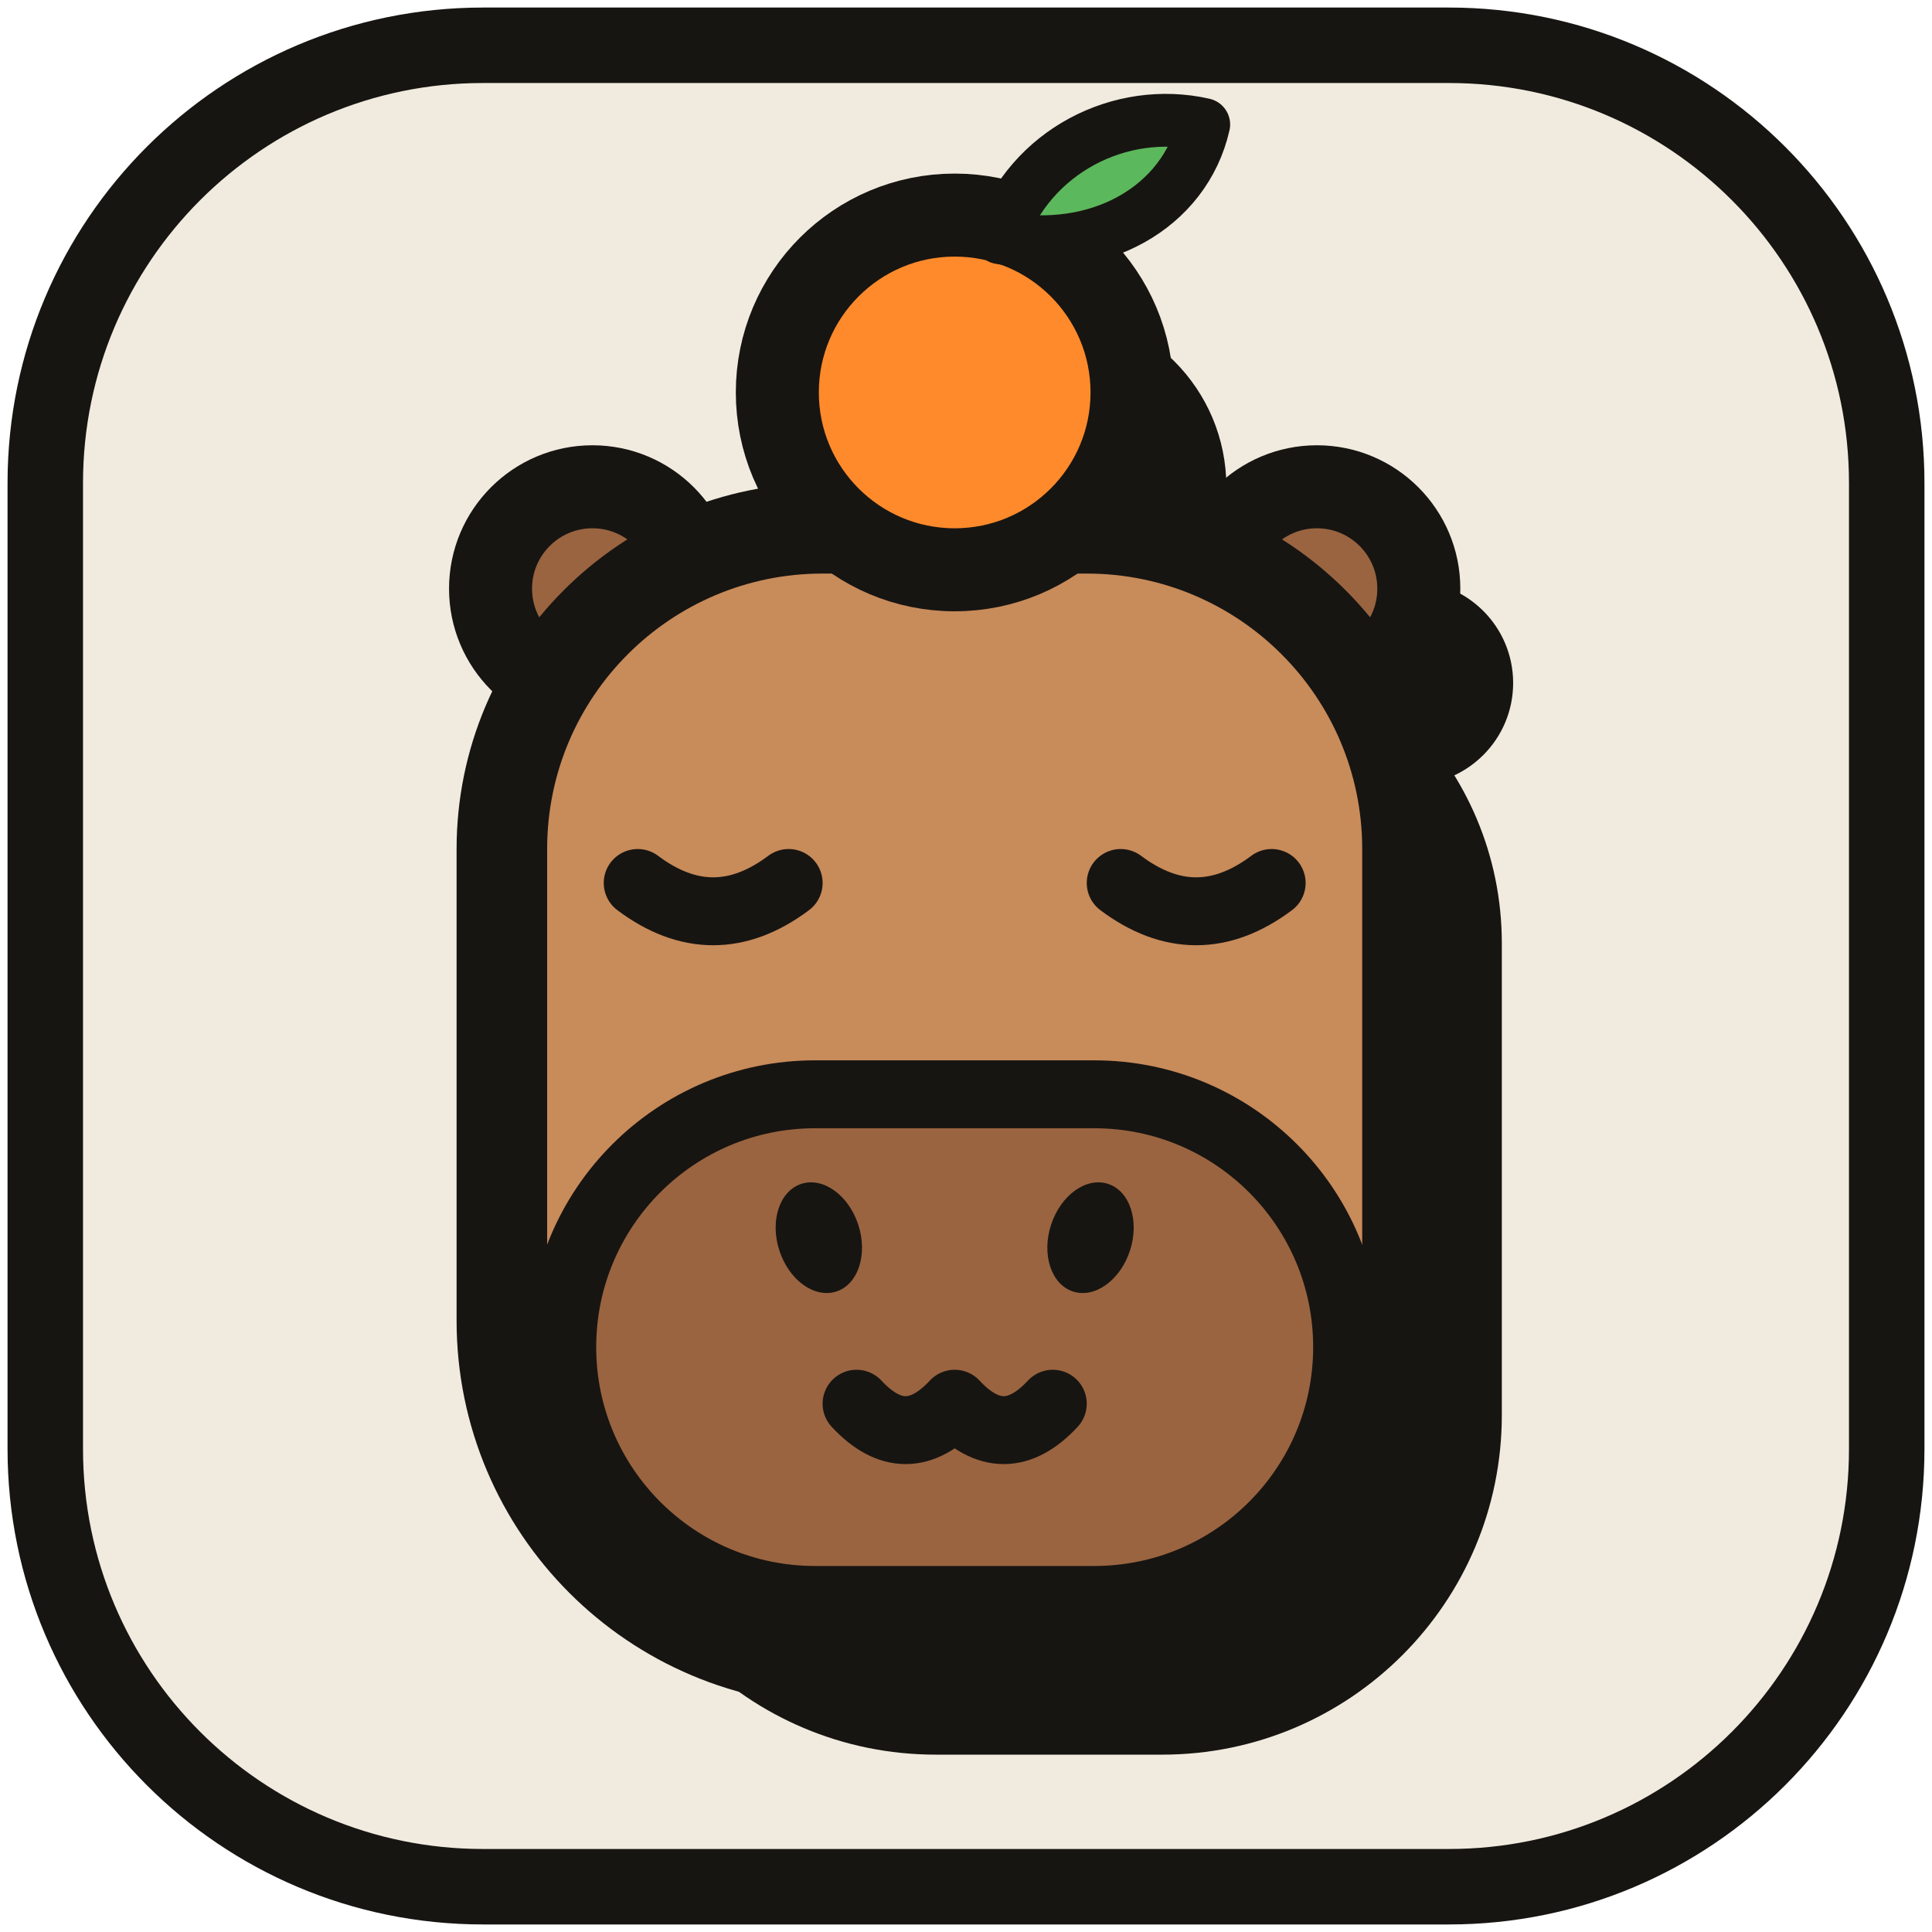
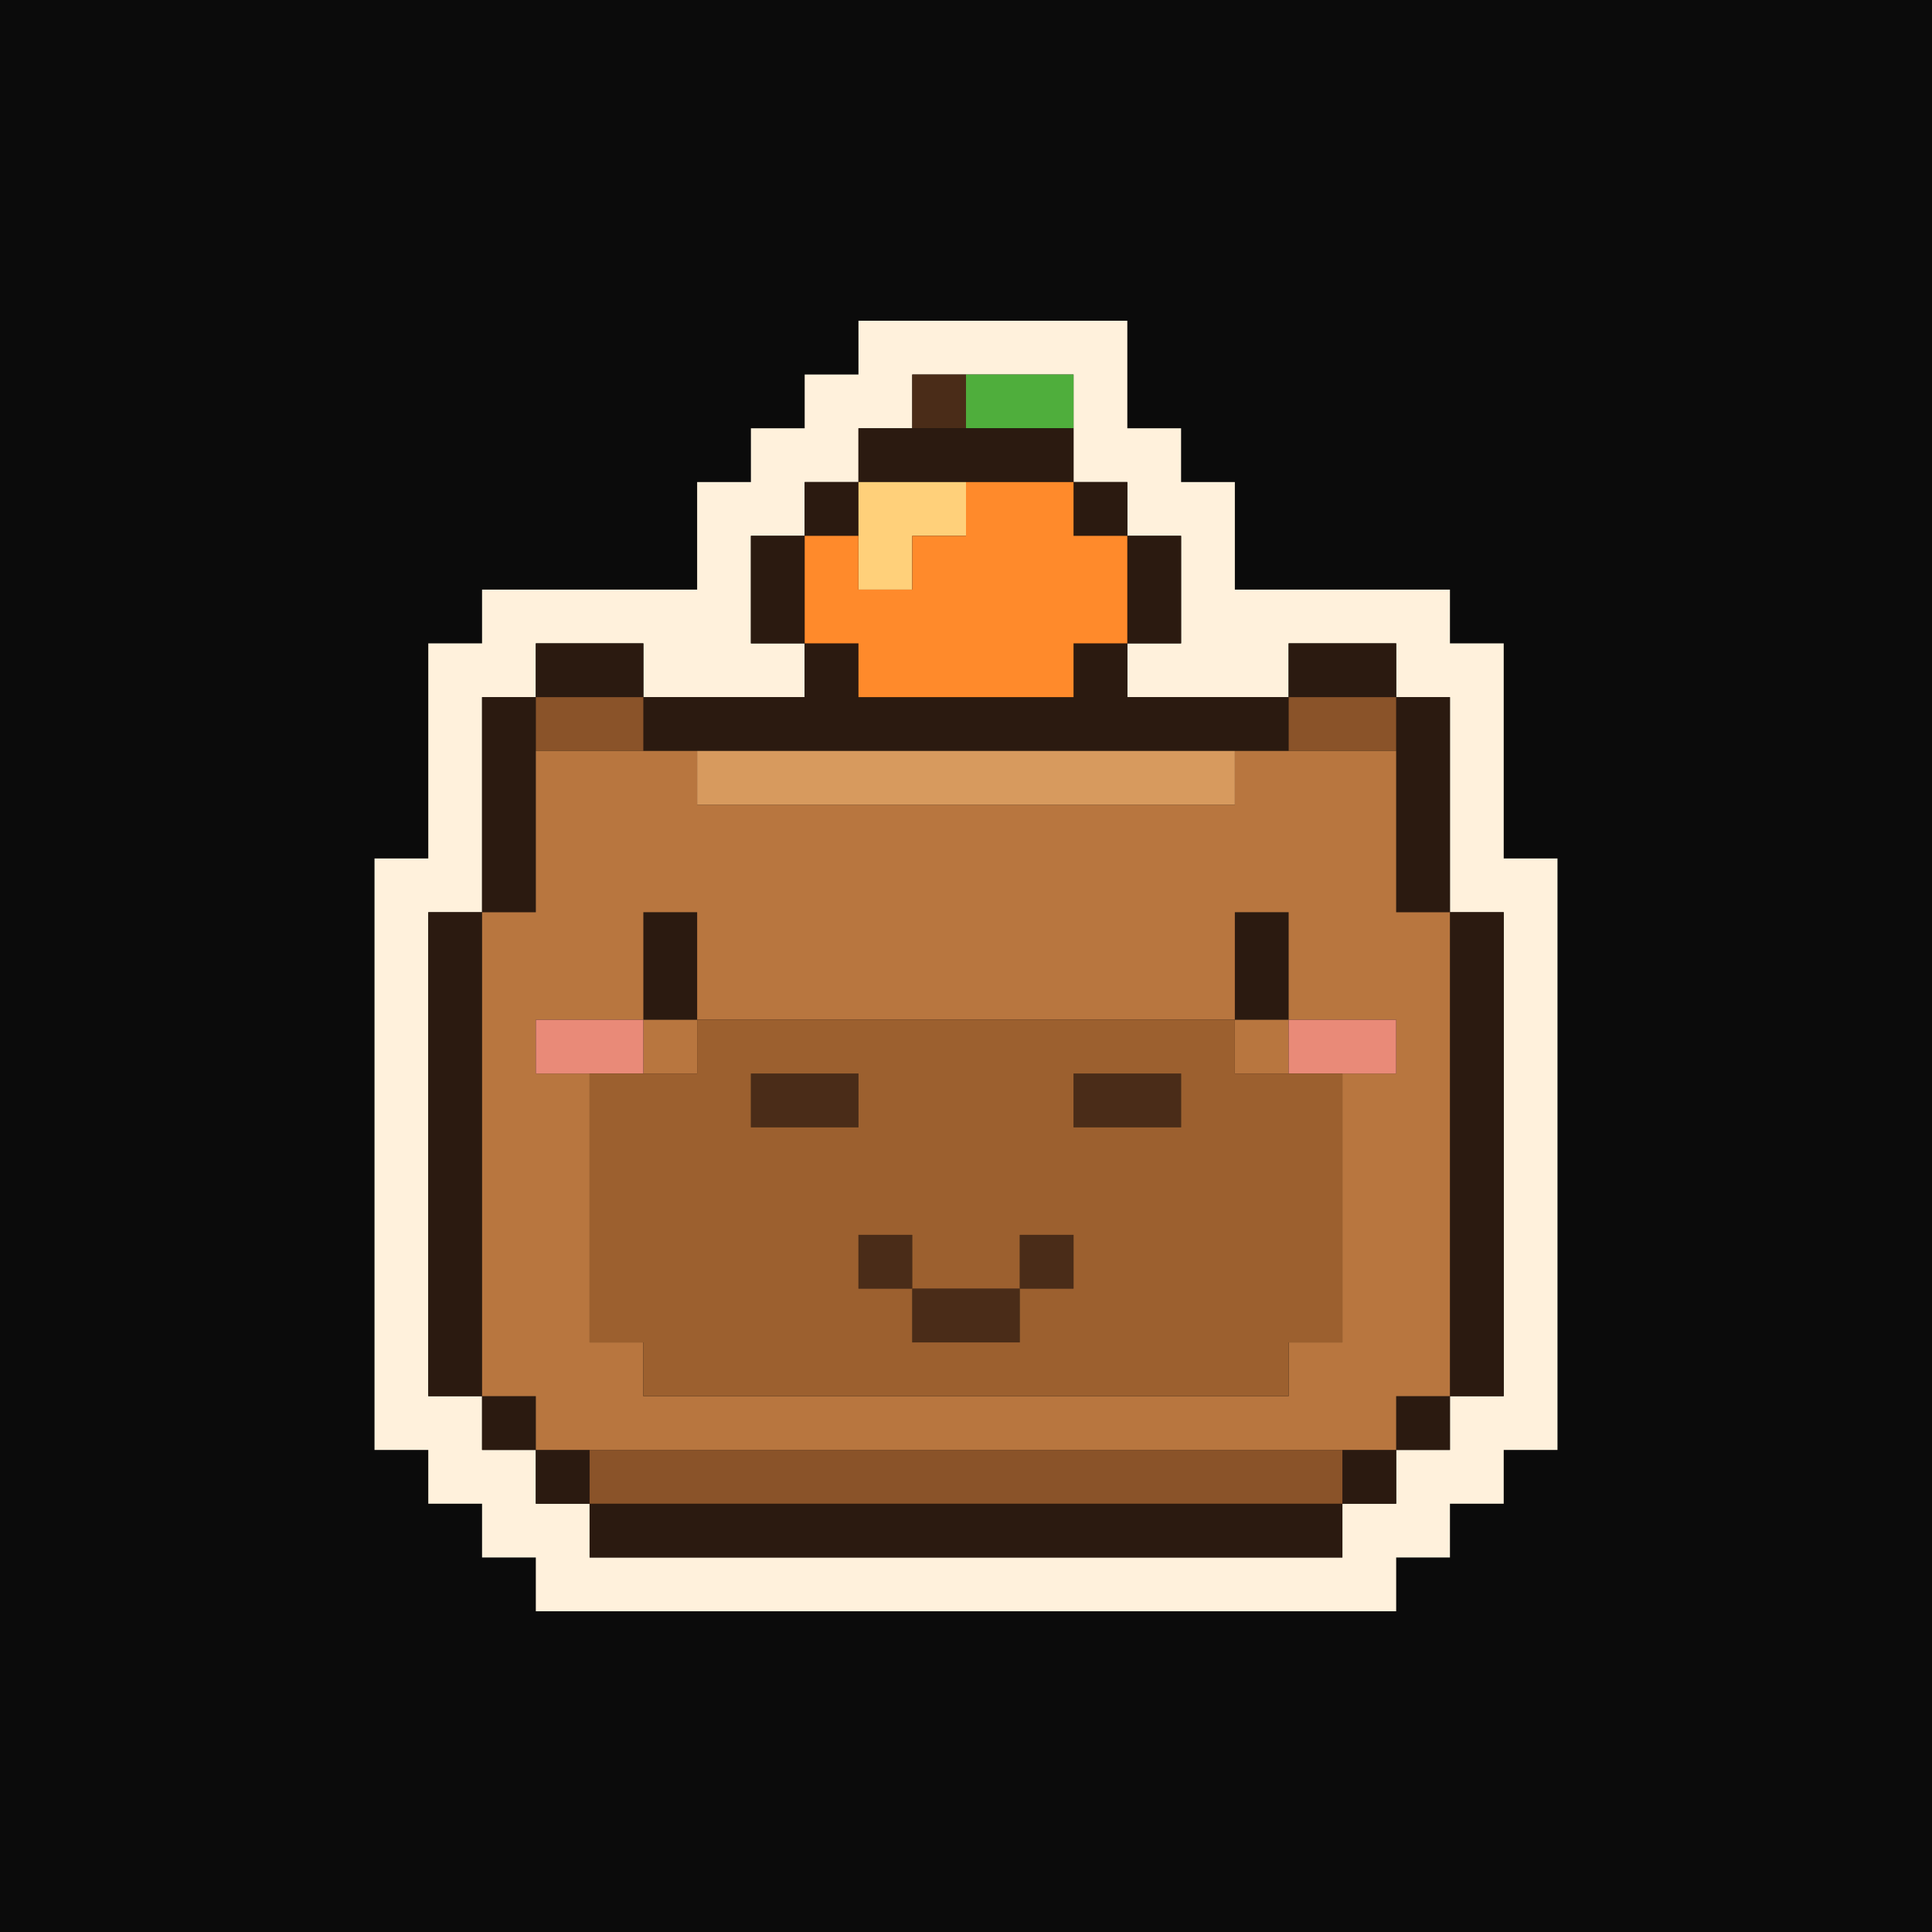
- <svg xmlns="http://www.w3.org/2000/svg" viewBox="0 0 512 512">
-   <rect x="12" y="12" width="488" height="488" rx="116" fill="#f1ebdf" stroke="#171512" stroke-width="20" />
-   <g transform="translate(23 20) scale(10)" stroke-linejoin="round">
-     <g transform="translate(2.5 2.5)" fill="#171512">
-       <circle cx="13.4" cy="13.6" r="2.7" />
-       <circle cx="32.6" cy="13.6" r="2.7" />
-       <path d="M11 20.5a8.5 8.5 0 0 1 8.5-8.5h7a8.5 8.5 0 0 1 8.5 8.5V33a9 9 0 0 1-9 9h-6a9 9 0 0 1-9-9Z" />
-       <circle cx="23" cy="8.4" r="4.7" />
-     </g>
-     <g fill="#9a6440" stroke="#171512" stroke-width="2.2">
-       <circle cx="13.4" cy="13.6" r="2.7" />
-       <circle cx="32.6" cy="13.6" r="2.7" />
-     </g>
-     <path d="M11 20.5a8.5 8.5 0 0 1 8.5-8.5h7a8.5 8.5 0 0 1 8.5 8.5V33a9 9 0 0 1-9 9h-6a9 9 0 0 1-9-9Z" fill="#c88b5a" stroke="#171512" stroke-width="2.4" />
-     <rect x="12.6" y="27" width="20.8" height="13.4" rx="6.7" fill="#9a6440" stroke="#171512" stroke-width="1.8" />
-     <g fill="#171512">
-       <ellipse cx="19.4" cy="30.8" rx="1.1" ry="1.5" transform="rotate(-18 19.4 30.8)" />
-       <ellipse cx="26.6" cy="30.8" rx="1.1" ry="1.5" transform="rotate(18 26.6 30.8)" />
-     </g>
-     <g fill="none" stroke="#171512" stroke-width="1.8" stroke-linecap="round">
-       <path d="M14.6 21.4q2 1.5 4 0M27.4 21.4q2 1.5 4 0" />
-       <path d="M20.4 35.2q1.3 1.4 2.6 0q1.3 1.4 2.6 0" />
-     </g>
-     <circle cx="23" cy="8.4" r="4.7" fill="#ff8a2b" stroke="#171512" stroke-width="2.2" />
-     <path d="M24.2 4.3c.8-2.3 3.2-3.5 5.4-3-.5 2.2-2.8 3.5-5.4 3Z" fill="#5cb85c" stroke="#171512" stroke-width="1.4" />
+ <svg xmlns="http://www.w3.org/2000/svg" version="1.2" baseProfile="tiny-ps" viewBox="0 0 512 512">
+   <rect width="512" height="512" fill="#0b0b0b" />
+   <g transform="translate(64 64) scale(0.75)">
+     <path fill="#fff1dc" d="M218 28h19v19h-19zM237 28h19v19h-19zM256 28h19v19h-19zM275 28h19v19h-19zM294 28h19v19h-19zM199 47h19v19h-19zM218 47h19v19h-19zM294 47h19v19h-19zM180 66h19v19h-19zM199 66h19v19h-19zM294 66h19v19h-19zM313 66h19v19h-19zM161 85h19v19h-19zM180 85h19v19h-19zM313 85h19v19h-19zM332 85h19v19h-19zM161 104h19v19h-19zM332 104h19v19h-19zM85 123h19v19h-19zM104 123h19v19h-19zM123 123h19v19h-19zM142 123h19v19h-19zM161 123h19v19h-19zM332 123h19v19h-19zM351 123h19v19h-19zM370 123h19v19h-19zM389 123h19v19h-19zM408 123h19v19h-19zM66 142h19v19h-19zM85 142h19v19h-19zM142 142h19v19h-19zM161 142h19v19h-19zM180 142h19v19h-19zM313 142h19v19h-19zM332 142h19v19h-19zM351 142h19v19h-19zM408 142h19v19h-19zM427 142h19v19h-19zM66 161h19v19h-19zM427 161h19v19h-19zM66 180h19v19h-19zM427 180h19v19h-19zM66 199h19v19h-19zM427 199h19v19h-19zM47 218h19v19h-19zM66 218h19v19h-19zM427 218h19v19h-19zM446 218h19v19h-19zM47 237h19v19h-19zM446 237h19v19h-19zM47 256h19v19h-19zM446 256h19v19h-19zM47 275h19v19h-19zM446 275h19v19h-19zM47 294h19v19h-19zM446 294h19v19h-19zM47 313h19v19h-19zM446 313h19v19h-19zM47 332h19v19h-19zM446 332h19v19h-19zM47 351h19v19h-19zM446 351h19v19h-19zM47 370h19v19h-19zM446 370h19v19h-19zM47 389h19v19h-19zM446 389h19v19h-19zM47 408h19v19h-19zM66 408h19v19h-19zM427 408h19v19h-19zM446 408h19v19h-19zM66 427h19v19h-19zM85 427h19v19h-19zM408 427h19v19h-19zM427 427h19v19h-19zM85 446h19v19h-19zM104 446h19v19h-19zM389 446h19v19h-19zM408 446h19v19h-19zM104 465h19v19h-19zM123 465h19v19h-19zM142 465h19v19h-19zM161 465h19v19h-19zM180 465h19v19h-19zM199 465h19v19h-19zM218 465h19v19h-19zM237 465h19v19h-19zM256 465h19v19h-19zM275 465h19v19h-19zM294 465h19v19h-19zM313 465h19v19h-19zM332 465h19v19h-19zM351 465h19v19h-19zM370 465h19v19h-19zM389 465h19v19h-19z" />
+     <path fill="#4a2c18" d="M237 47h19v19h-19zM180 294h19v19h-19zM199 294h19v19h-19zM294 294h19v19h-19zM313 294h19v19h-19zM218 351h19v19h-19zM275 351h19v19h-19zM237 370h19v19h-19zM256 370h19v19h-19z" />
+     <path fill="#4fae3c" d="M256 47h19v19h-19zM275 47h19v19h-19z" />
+     <path fill="#2b1a10" d="M218 66h19v19h-19zM237 66h19v19h-19zM256 66h19v19h-19zM275 66h19v19h-19zM199 85h19v19h-19zM294 85h19v19h-19zM180 104h19v19h-19zM313 104h19v19h-19zM180 123h19v19h-19zM313 123h19v19h-19zM104 142h19v19h-19zM123 142h19v19h-19zM199 142h19v19h-19zM294 142h19v19h-19zM370 142h19v19h-19zM389 142h19v19h-19zM85 161h19v19h-19zM142 161h19v19h-19zM161 161h19v19h-19zM180 161h19v19h-19zM199 161h19v19h-19zM218 161h19v19h-19zM237 161h19v19h-19zM256 161h19v19h-19zM275 161h19v19h-19zM294 161h19v19h-19zM313 161h19v19h-19zM332 161h19v19h-19zM351 161h19v19h-19zM408 161h19v19h-19zM85 180h19v19h-19zM408 180h19v19h-19zM85 199h19v19h-19zM408 199h19v19h-19zM85 218h19v19h-19zM408 218h19v19h-19zM66 237h19v19h-19zM142 237h19v19h-19zM351 237h19v19h-19zM427 237h19v19h-19zM66 256h19v19h-19zM142 256h19v19h-19zM351 256h19v19h-19zM427 256h19v19h-19zM66 275h19v19h-19zM427 275h19v19h-19zM66 294h19v19h-19zM427 294h19v19h-19zM66 313h19v19h-19zM427 313h19v19h-19zM66 332h19v19h-19zM427 332h19v19h-19zM66 351h19v19h-19zM427 351h19v19h-19zM66 370h19v19h-19zM427 370h19v19h-19zM66 389h19v19h-19zM427 389h19v19h-19zM85 408h19v19h-19zM408 408h19v19h-19zM104 427h19v19h-19zM389 427h19v19h-19zM123 446h19v19h-19zM142 446h19v19h-19zM161 446h19v19h-19zM180 446h19v19h-19zM199 446h19v19h-19zM218 446h19v19h-19zM237 446h19v19h-19zM256 446h19v19h-19zM275 446h19v19h-19zM294 446h19v19h-19zM313 446h19v19h-19zM332 446h19v19h-19zM351 446h19v19h-19zM370 446h19v19h-19z" />
+     <path fill="#ffd07a" d="M218 85h19v19h-19zM237 85h19v19h-19zM218 104h19v19h-19z" />
+     <path fill="#ff8a2b" d="M256 85h19v19h-19zM275 85h19v19h-19zM199 104h19v19h-19zM237 104h19v19h-19zM256 104h19v19h-19zM275 104h19v19h-19zM294 104h19v19h-19zM199 123h19v19h-19zM218 123h19v19h-19zM237 123h19v19h-19zM256 123h19v19h-19zM275 123h19v19h-19zM294 123h19v19h-19zM218 142h19v19h-19zM237 142h19v19h-19zM256 142h19v19h-19zM275 142h19v19h-19z" />
+     <path fill="#8a5329" d="M104 161h19v19h-19zM123 161h19v19h-19zM370 161h19v19h-19zM389 161h19v19h-19zM123 427h19v19h-19zM142 427h19v19h-19zM161 427h19v19h-19zM180 427h19v19h-19zM199 427h19v19h-19zM218 427h19v19h-19zM237 427h19v19h-19zM256 427h19v19h-19zM275 427h19v19h-19zM294 427h19v19h-19zM313 427h19v19h-19zM332 427h19v19h-19zM351 427h19v19h-19zM370 427h19v19h-19z" />
+     <path fill="#b8763f" d="M104 180h19v19h-19zM123 180h19v19h-19zM142 180h19v19h-19zM351 180h19v19h-19zM370 180h19v19h-19zM389 180h19v19h-19zM104 199h19v19h-19zM123 199h19v19h-19zM142 199h19v19h-19zM161 199h19v19h-19zM180 199h19v19h-19zM199 199h19v19h-19zM218 199h19v19h-19zM237 199h19v19h-19zM256 199h19v19h-19zM275 199h19v19h-19zM294 199h19v19h-19zM313 199h19v19h-19zM332 199h19v19h-19zM351 199h19v19h-19zM370 199h19v19h-19zM389 199h19v19h-19zM104 218h19v19h-19zM123 218h19v19h-19zM142 218h19v19h-19zM161 218h19v19h-19zM180 218h19v19h-19zM199 218h19v19h-19zM218 218h19v19h-19zM237 218h19v19h-19zM256 218h19v19h-19zM275 218h19v19h-19zM294 218h19v19h-19zM313 218h19v19h-19zM332 218h19v19h-19zM351 218h19v19h-19zM370 218h19v19h-19zM389 218h19v19h-19zM85 237h19v19h-19zM104 237h19v19h-19zM123 237h19v19h-19zM161 237h19v19h-19zM180 237h19v19h-19zM199 237h19v19h-19zM218 237h19v19h-19zM237 237h19v19h-19zM256 237h19v19h-19zM275 237h19v19h-19zM294 237h19v19h-19zM313 237h19v19h-19zM332 237h19v19h-19zM370 237h19v19h-19zM389 237h19v19h-19zM408 237h19v19h-19zM85 256h19v19h-19zM104 256h19v19h-19zM123 256h19v19h-19zM161 256h19v19h-19zM180 256h19v19h-19zM199 256h19v19h-19zM218 256h19v19h-19zM237 256h19v19h-19zM256 256h19v19h-19zM275 256h19v19h-19zM294 256h19v19h-19zM313 256h19v19h-19zM332 256h19v19h-19zM370 256h19v19h-19zM389 256h19v19h-19zM408 256h19v19h-19zM85 275h19v19h-19zM142 275h19v19h-19zM351 275h19v19h-19zM408 275h19v19h-19zM85 294h19v19h-19zM104 294h19v19h-19zM389 294h19v19h-19zM408 294h19v19h-19zM85 313h19v19h-19zM104 313h19v19h-19zM389 313h19v19h-19zM408 313h19v19h-19zM85 332h19v19h-19zM104 332h19v19h-19zM389 332h19v19h-19zM408 332h19v19h-19zM85 351h19v19h-19zM104 351h19v19h-19zM389 351h19v19h-19zM408 351h19v19h-19zM85 370h19v19h-19zM104 370h19v19h-19zM389 370h19v19h-19zM408 370h19v19h-19zM85 389h19v19h-19zM104 389h19v19h-19zM123 389h19v19h-19zM370 389h19v19h-19zM389 389h19v19h-19zM408 389h19v19h-19zM104 408h19v19h-19zM123 408h19v19h-19zM142 408h19v19h-19zM161 408h19v19h-19zM180 408h19v19h-19zM199 408h19v19h-19zM218 408h19v19h-19zM237 408h19v19h-19zM256 408h19v19h-19zM275 408h19v19h-19zM294 408h19v19h-19zM313 408h19v19h-19zM332 408h19v19h-19zM351 408h19v19h-19zM370 408h19v19h-19zM389 408h19v19h-19z" />
+     <path fill="#d79a5e" d="M161 180h19v19h-19zM180 180h19v19h-19zM199 180h19v19h-19zM218 180h19v19h-19zM237 180h19v19h-19zM256 180h19v19h-19zM275 180h19v19h-19zM294 180h19v19h-19zM313 180h19v19h-19zM332 180h19v19h-19z" />
+     <path fill="#e98a78" d="M104 275h19v19h-19zM123 275h19v19h-19zM370 275h19v19h-19zM389 275h19v19h-19z" />
+     <path fill="#9c602f" d="M161 275h19v19h-19zM180 275h19v19h-19zM199 275h19v19h-19zM218 275h19v19h-19zM237 275h19v19h-19zM256 275h19v19h-19zM275 275h19v19h-19zM294 275h19v19h-19zM313 275h19v19h-19zM332 275h19v19h-19zM123 294h19v19h-19zM142 294h19v19h-19zM161 294h19v19h-19zM218 294h19v19h-19zM237 294h19v19h-19zM256 294h19v19h-19zM275 294h19v19h-19zM332 294h19v19h-19zM351 294h19v19h-19zM370 294h19v19h-19zM123 313h19v19h-19zM142 313h19v19h-19zM161 313h19v19h-19zM180 313h19v19h-19zM199 313h19v19h-19zM218 313h19v19h-19zM237 313h19v19h-19zM256 313h19v19h-19zM275 313h19v19h-19zM294 313h19v19h-19zM313 313h19v19h-19zM332 313h19v19h-19zM351 313h19v19h-19zM370 313h19v19h-19zM123 332h19v19h-19zM142 332h19v19h-19zM161 332h19v19h-19zM180 332h19v19h-19zM199 332h19v19h-19zM218 332h19v19h-19zM237 332h19v19h-19zM256 332h19v19h-19zM275 332h19v19h-19zM294 332h19v19h-19zM313 332h19v19h-19zM332 332h19v19h-19zM351 332h19v19h-19zM370 332h19v19h-19zM123 351h19v19h-19zM142 351h19v19h-19zM161 351h19v19h-19zM180 351h19v19h-19zM199 351h19v19h-19zM237 351h19v19h-19zM256 351h19v19h-19zM294 351h19v19h-19zM313 351h19v19h-19zM332 351h19v19h-19zM351 351h19v19h-19zM370 351h19v19h-19zM123 370h19v19h-19zM142 370h19v19h-19zM161 370h19v19h-19zM180 370h19v19h-19zM199 370h19v19h-19zM218 370h19v19h-19zM275 370h19v19h-19zM294 370h19v19h-19zM313 370h19v19h-19zM332 370h19v19h-19zM351 370h19v19h-19zM370 370h19v19h-19zM142 389h19v19h-19zM161 389h19v19h-19zM180 389h19v19h-19zM199 389h19v19h-19zM218 389h19v19h-19zM237 389h19v19h-19zM256 389h19v19h-19zM275 389h19v19h-19zM294 389h19v19h-19zM313 389h19v19h-19zM332 389h19v19h-19zM351 389h19v19h-19z" />
  </g>
</svg>
